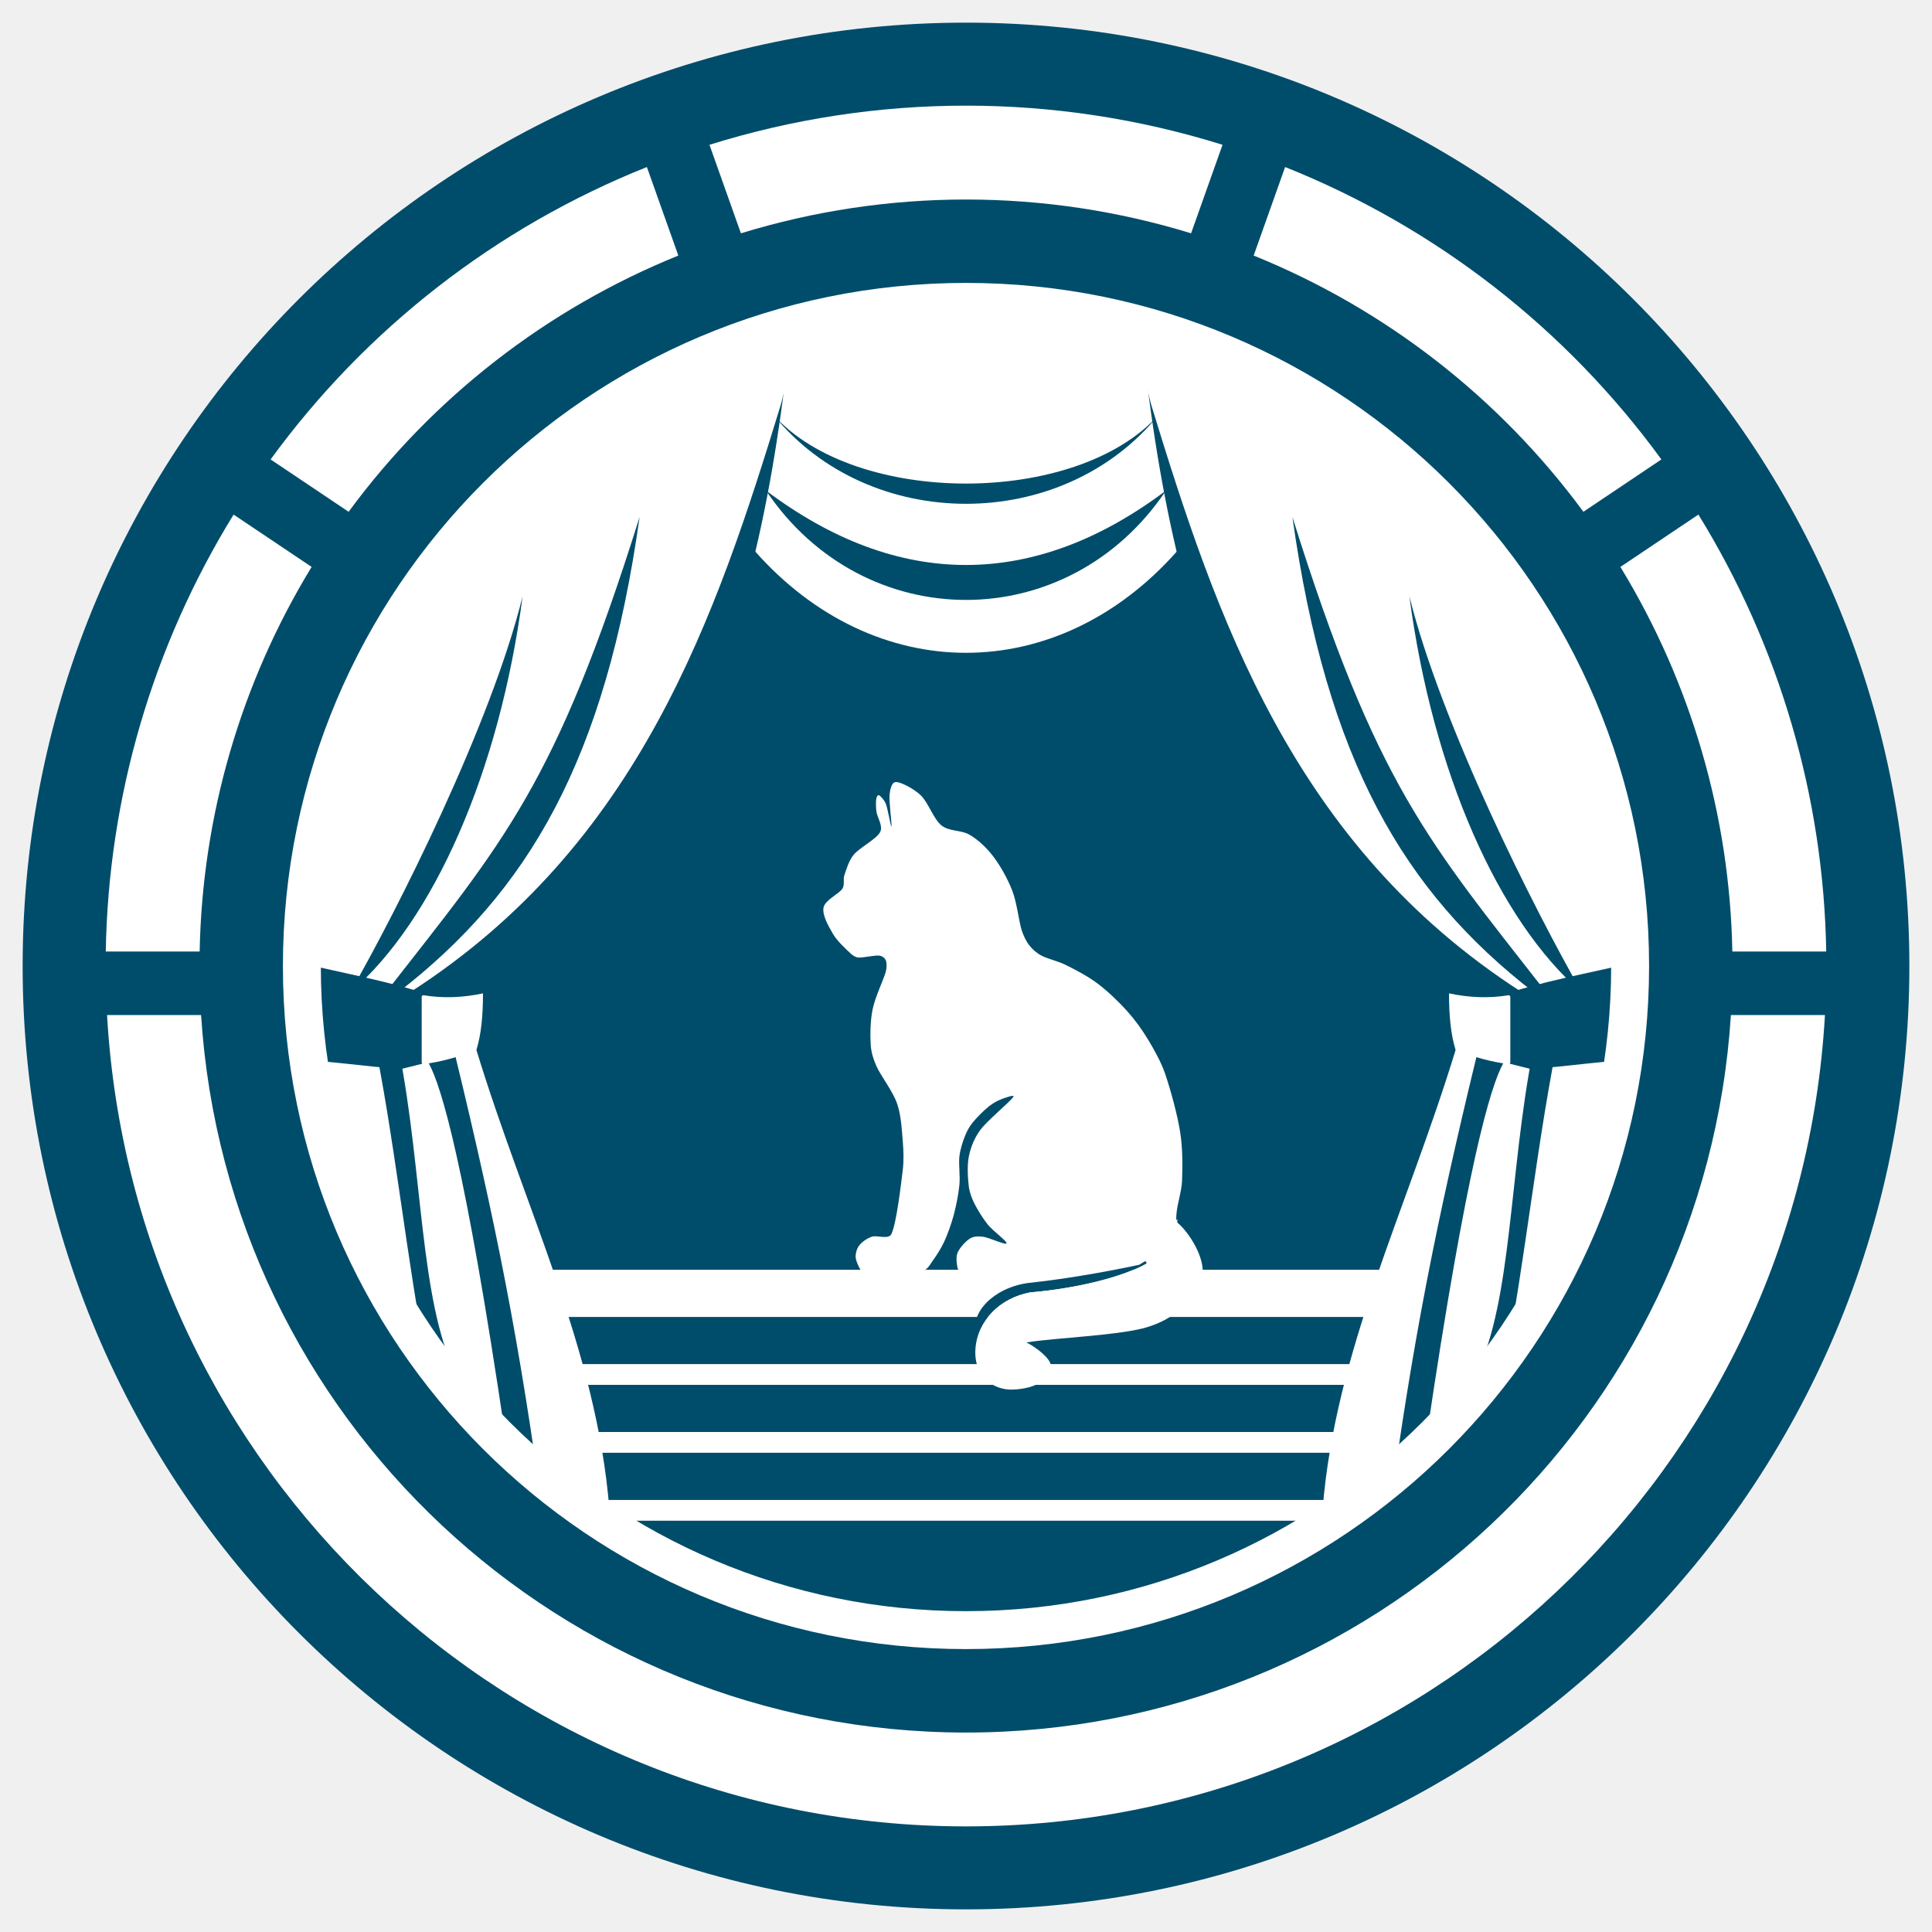
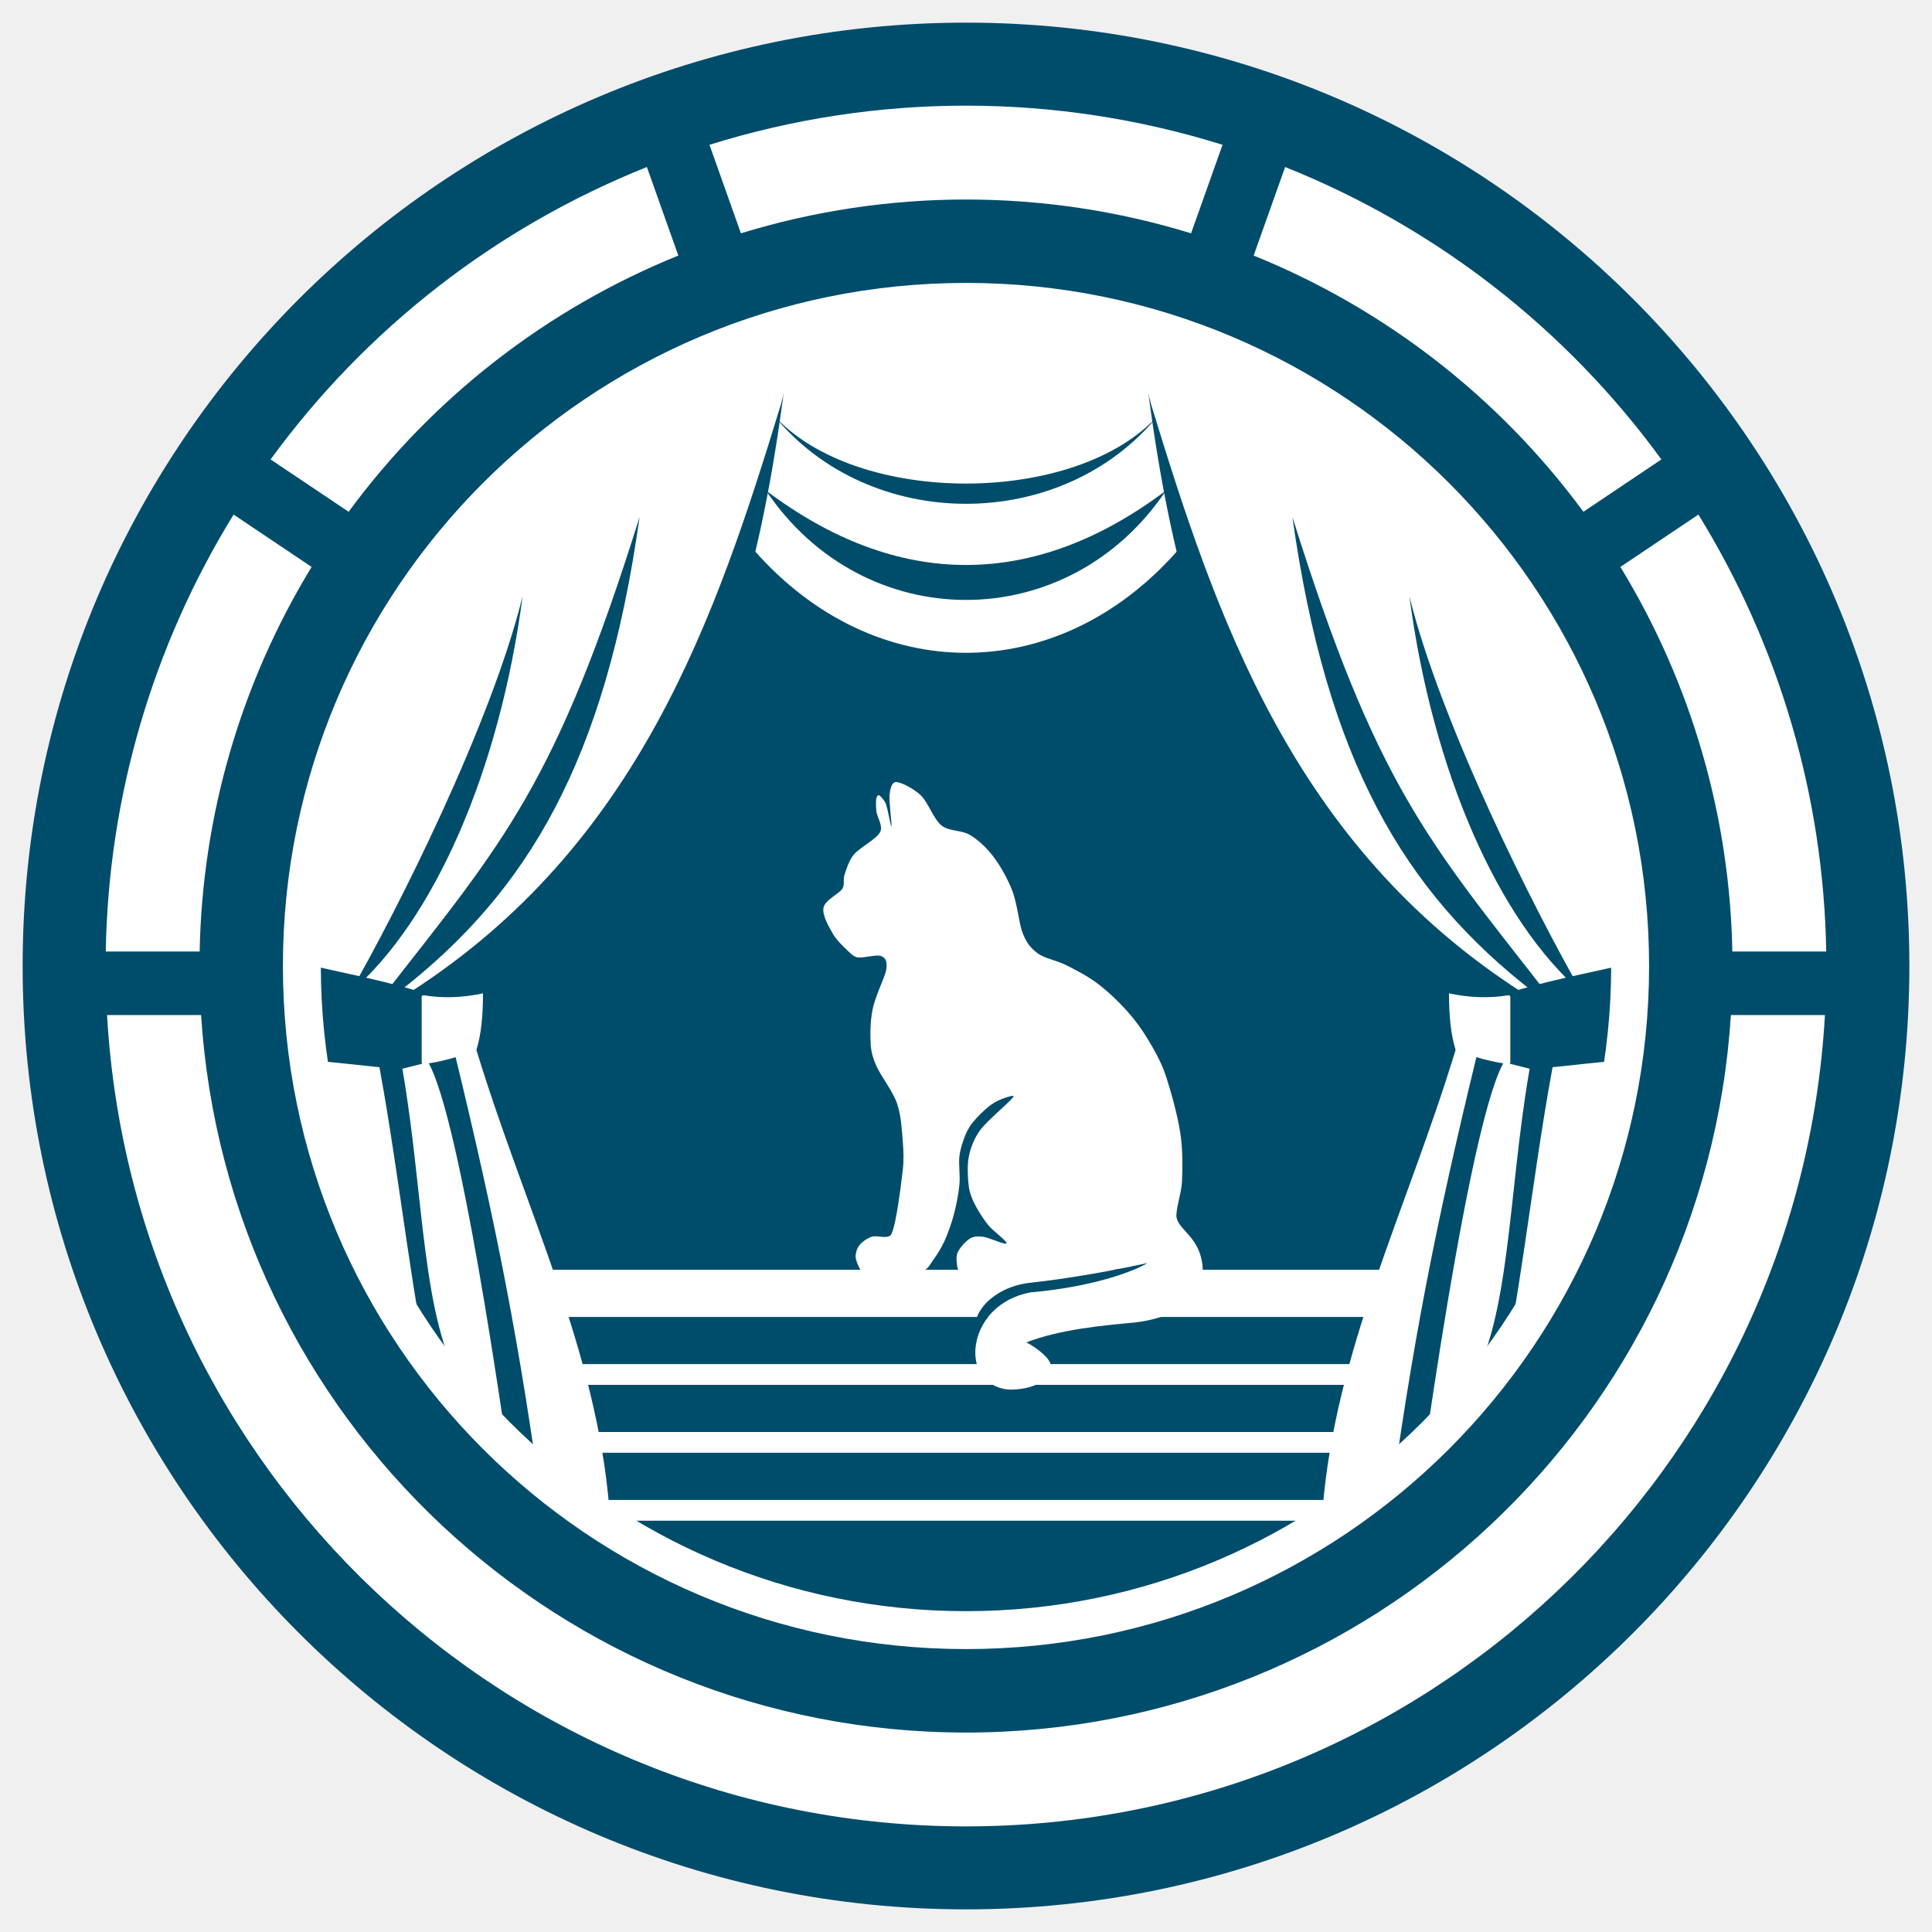
<svg xmlns="http://www.w3.org/2000/svg" viewBox="0 0 1024 1024">
  <defs>
    <clipPath id="ueber-kante">
      <rect x="0" y="0" width="1024" height="698" />
    </clipPath>
    <clipPath id="buehne">
      <circle cx="512" cy="512" r="343.0" />
    </clipPath>
    <g id="seitenvorhang">
      <path fill="#004D6B" d="M100,150H418V186C398.2,366.6 347.6,453.3 256.0,526.5L250,532H100Z" />
      <path fill="#fff" d="M100,150H421V186L414,214C379.5,326.7 338.9,447.9 217.2,526.0H100Z" />
      <path fill="#004D6B" d="M339,274C320.9,403.0 280.0,472.6 211.0,526.0L204.5,526C267.3,445.6 294.5,416.0 339.0,274.0Z" />
      <path fill="#004D6B" d="M277,316C264.7,409.0 229.9,487.9 185.7,526.0L185.6,526C210.4,482.8 260.2,384.1 277.0,316.0Z" />
      <path fill="#fff" d="M100,540H246L252.5,556.5C278.7,642.2 316.2,715.6 323.0,800.0H100Z" />
      <path fill="#004D6B" d="M197,545C208.9,600.3 216.4,674.5 226.0,720.0L238,720C221.7,678.0 223.5,609.3 209.0,545.0Z" />
      <path fill="#004D6B" d="M223.3,545C217.5,592.0 227.0,473.0 272.0,790.0L286,790C273.0,696.7 259.5,634.0 237.8,545.0Z" />
      <path fill="#004D6B" d="M150,508C175.0,514.7 198.0,518.1 222.0,525.5L240,527L240,556L225,563.5L213,566.5C195.0,565.7 171.1,561.5 150.0,561.5Z" />
      <path fill="#fff" d="M223.5,528.5Q223.5,527.5 224.5,527.5Q239.75,530.0 256,526.5C256,538.5 255.0,548.5 252.5,556.5Q238.0,562.25 224.5,564Q223.5,564 223.5,563Z" />
    </g>
  </defs>
  <circle cx="512" cy="512" r="500" fill="#004D6B" />
  <g id="ring">
    <path d="M56.06,504.34A456.00,456.00 0 0 1 123.81,272.74L165.16,300.48A406.25,406.25 0 0 0 105.82,504.34Z" fill="#fff" />
    <path d="M143.43,243.51A456.00,456.00 0 0 1 342.86,88.53L359.53,135.45A406.25,406.25 0 0 0 184.77,271.25Z" fill="#fff" />
    <path d="M376.03,76.74A456.00,456.00 0 0 1 647.97,76.74L631.30,123.66A406.25,406.25 0 0 0 392.70,123.66Z" fill="#fff" />
    <path d="M681.14,88.53A456.00,456.00 0 0 1 880.57,243.51L839.23,271.25A406.25,406.25 0 0 0 664.47,135.45Z" fill="#fff" />
    <path d="M900.19,272.74A456.00,456.00 0 0 1 967.94,504.34L918.18,504.34A406.25,406.25 0 0 0 858.84,300.48Z" fill="#fff" />
    <path d="M967.26,537.99A456.00,456.00 0 0 1 56.74,537.99L106.58,537.99A406.25,406.25 0 0 0 917.42,537.99Z" fill="#fff" />
  </g>
  <g clip-path="url(#buehne)">
    <circle cx="512" cy="512" r="343.0" fill="#004D6B" />
    <g id="boden">
      <rect x="0" y="673" width="1024" height="400" fill="#004D6B" />
      <rect x="0" y="673" width="1024" height="25" fill="#fff" />
      <g fill="#fff">
        <rect x="0" y="723" width="1024" height="11" />
        <rect x="0" y="759" width="1024" height="11" />
        <rect x="0" y="795" width="1024" height="11" />
      </g>
    </g>
    <g id="schabracke">
      <path fill="#fff" d="M400,150H624V292C560.4,364.0 463.6,364.0 400,292Z" />
      <path fill="#004D6B" d="M410,220C453.5,268.4 570.5,268.4 614.0,220.0L614,220L614,220C563.0,282.7 461.0,282.7 410,220Z" />
      <path fill="#004D6B" d="M406,260C475.9,312.6 548.1,312.6 618.0,260.0L618,260C566.1,337.3 457.9,337.3 406,260Z" />
    </g>
    <use href="#seitenvorhang" />
    <use href="#seitenvorhang" transform="matrix(-1 0 0 1 1024 0)" />
  </g>
  <circle id="rahmen" cx="512" cy="512" r="352.0" fill="none" stroke="#fff" stroke-width="20.1" />
-   <g id="katze" fill="#fff">
-     <path d="M623.0,673.5C619.6,678.4 605.6,674.1 603.0,673.5C601.1,673.1 606.8,670.8 607.5,670.0C607.8,669.6 607.5,668.3 607.0,668.5C605.2,669.1 600.7,673.3 597.0,673.5C580.7,674.3 523.9,673.8 509.0,673.5C508.3,673.5 507.6,672.7 507.5,672.0C507.2,670.4 506.5,666.5 507.5,664.0C508.6,661.4 511.8,657.9 514.0,656.5C516.0,655.2 518.7,655.2 521.0,655.5C524.2,655.9 533.1,660.1 533.5,659.0C533.9,657.9 526.3,652.5 523.5,649.0C520.8,645.6 518.2,641.3 516.5,638.0C515.1,635.2 513.9,632.1 513.5,629.0C513.0,624.8 512.5,618.0 513.5,613.0C514.5,608.0 516.5,603.1 519.5,599.0C523.4,593.8 535.1,584.2 537.0,581.5C538.2,579.8 532.9,581.8 531.0,582.5C528.8,583.3 526.1,584.8 524.0,586.5C521.4,588.6 517.6,592.4 515.5,595.0C513.8,597.1 512.5,599.5 511.5,602.0C510.3,605.0 508.9,609.2 508.5,613.0C508.0,617.3 509.0,623.0 508.5,628.0C508.0,633.2 506.8,639.0 505.5,644.0C504.2,648.8 502.3,654.0 500.5,658.0C498.9,661.5 496.4,665.4 494.5,668.0C493.0,670.1 491.6,673.1 489.0,673.5C482.8,674.4 462.6,673.8 457.0,673.5C456.3,673.5 455.8,672.6 455.5,672.0C454.9,670.8 453.5,668.0 453.5,666.0C453.5,664.0 454.2,661.6 455.5,660.0C456.9,658.2 459.5,656.4 462.0,655.5C464.8,654.5 471.0,657.2 472.5,654.0C475.2,648.1 477.5,628.2 478.5,620.0C479.1,615.0 478.9,610.0 478.5,605.0C478.0,599.2 477.7,591.4 475.5,585.0C473.2,578.3 466.8,570.2 464.5,565.0C462.9,561.5 461.8,557.8 461.5,554.0C461.2,549.0 461.2,541.2 462.5,535.0C463.8,528.5 468.3,519.3 469.5,515.0C470.0,513.1 470.1,510.4 469.5,509.0C469.0,507.7 467.4,506.6 466.0,506.5C463.6,506.2 457.5,507.7 455.0,507.5C453.5,507.4 452.1,506.5 451.0,505.5C448.8,503.4 443.9,499.1 441.5,495.0C439.1,490.9 435.7,485.0 436.5,481.0C437.3,477.0 444.7,473.8 446.5,471.0C447.8,469.0 446.8,466.2 447.5,464.0C448.5,461.0 449.9,456.1 452.5,453.0C455.7,449.2 464.5,444.8 466.5,441.0C468.2,437.7 464.8,433.0 464.5,430.0C464.2,427.7 464.2,424.4 464.5,423.0C464.6,422.3 465.4,421.1 466.0,421.5C466.8,422.0 468.8,424.2 469.5,426.0C470.6,428.8 472.2,438.8 472.5,438.0C472.8,437.2 471.1,424.9 471.5,421.0C471.8,418.6 472.5,414.4 475.0,414.5C477.8,414.6 484.4,418.1 488.0,421.5C492.0,425.3 494.7,434.0 499.0,437.5C503.1,440.8 509.5,439.8 514.0,442.5C518.6,445.2 523.1,449.5 526.5,454.0C530.2,458.9 534.0,465.6 536.5,472.0C539.0,478.5 540.0,488.2 541.5,493.0C542.4,495.8 543.8,498.8 545.5,501.0C547.2,503.2 549.5,505.2 552.0,506.5C555.2,508.2 560.8,509.4 565.0,511.5C570.0,514.0 576.8,517.5 582.0,521.5C587.4,525.6 593.1,531.1 597.5,536.0C601.6,540.6 605.3,545.7 608.5,551.0C611.8,556.5 615.3,562.7 617.5,569.0C620.3,577.2 624.0,590.5 625.5,600.0C626.9,608.6 626.8,618.7 626.5,626.0C626.2,632.1 623.9,637.9 623.5,644.0C622.9,651.9 626.4,668.6 623.0,673.5Z" />
+   <g id="katze">
+     <path d="M509,673.5C508.3,673.5 507.6,672.7 507.5,672.0C507.2,670.4 506.5,666.5 507.5,664.0C508.6,661.4 511.8,657.9 514.0,656.5C516.0,655.2 518.7,655.2 521.0,655.5C524.2,655.9 533.1,660.1 533.5,659.0C533.9,657.9 526.3,652.5 523.5,649.0C520.8,645.6 518.2,641.3 516.5,638.0C515.1,635.2 513.9,632.1 513.5,629.0C513.0,624.8 512.5,618.0 513.5,613.0C514.5,608.0 516.5,603.1 519.5,599.0C523.4,593.8 535.1,584.2 537.0,581.5C538.2,579.8 532.9,581.8 531.0,582.5C528.8,583.3 526.1,584.8 524.0,586.5C521.4,588.6 517.6,592.4 515.5,595.0C513.8,597.1 512.5,599.5 511.5,602.0C510.3,605.0 508.9,609.2 508.5,613.0C508.0,617.3 509.0,623.0 508.5,628.0C508.0,633.2 506.8,639.0 505.5,644.0C504.2,648.8 502.3,654.0 500.5,658.0C498.9,661.5 496.4,665.4 494.5,668.0C493.0,670.1 491.6,673.1 489.0,673.5C482.8,674.4 462.6,673.8 457.0,673.5C456.3,673.5 455.8,672.6 455.5,672.0C454.9,670.8 453.5,668.0 453.5,666.0C453.5,664.0 454.2,661.6 455.5,660.0C456.9,658.2 459.5,656.4 462.0,655.5C464.8,654.5 471.0,657.2 472.5,654.0C475.2,648.1 477.5,628.2 478.5,620.0C479.1,615.0 478.9,610.0 478.5,605.0C478.0,599.2 477.7,591.4 475.5,585.0C473.2,578.3 466.8,570.2 464.5,565.0C462.9,561.5 461.8,557.8 461.5,554.0C461.2,549.0 461.2,541.2 462.5,535.0C463.8,528.5 468.3,519.3 469.5,515.0C470.0,513.1 470.1,510.4 469.5,509.0C469.0,507.7 467.4,506.6 466.0,506.5C463.6,506.2 457.5,507.7 455.0,507.5C453.5,507.4 452.1,506.5 451.0,505.5C448.8,503.4 443.9,499.1 441.5,495.0C439.1,490.9 435.7,485.0 436.5,481.0C437.3,477.0 444.7,473.8 446.5,471.0C447.8,469.0 446.8,466.2 447.5,464.0C448.5,461.0 449.9,456.1 452.5,453.0C455.7,449.2 464.5,444.8 466.5,441.0C468.2,437.7 464.8,433.0 464.5,430.0C464.2,427.7 464.2,424.4 464.5,423.0C464.6,422.3 465.4,421.1 466.0,421.5C466.8,422.0 468.8,424.2 469.5,426.0C470.6,428.8 472.2,438.8 472.5,438.0C472.8,437.2 471.1,424.9 471.5,421.0C471.8,418.6 472.5,414.4 475.0,414.5C477.8,414.6 484.4,418.1 488.0,421.5C492.0,425.3 494.7,434.0 499.0,437.5C503.1,440.8 509.5,439.8 514.0,442.5C518.6,445.2 523.1,449.5 526.5,454.0C530.2,458.9 534.0,465.6 536.5,472.0C539.0,478.5 540.0,488.2 541.5,493.0C542.4,495.8 543.8,498.8 545.5,501.0C547.2,503.2 549.5,505.2 552.0,506.5C555.2,508.2 560.8,509.4 565.0,511.5C570.0,514.0 576.8,517.5 582.0,521.5C587.4,525.6 593.1,531.1 597.5,536.0C601.6,540.6 605.3,545.7 608.5,551.0C611.8,556.5 615.3,562.7 617.5,569.0C620.3,577.2 624.0,590.5 625.5,600.0C626.9,608.6 626.8,618.7 626.5,626.0C626.2,632.1 623.9,637.9 623.5,644.0C623.4,647.5 626,650 630,654.5C634,659 637.5,665 637.5,674C637.5,690 620,699 601,701C585,702.5 562,704.5 544,711.5C549,714 557,720 557,724C557,731 549,736 537,736.5C527,737 516,730 517,715C518,700 530,688 546,685C570,683 595,677 608,669.5C600,672 590,673.4 580,673.6L509,673.5Z" fill="#fff" />
    <path d="M608,669.5C595,677 570,683 546,685C530,688 518,700 517,715L517.4,707C514,696 526.5,682.5 545,680C569,677.5 594,672.5 608,669.5Z" fill="#004D6B" />
-     <path d="M624,646L608,669.5C595,677 570,683 546,685C530,688 518,700 517,715C516,730 527,737 537,736.5C549,736 557,731 557,724C557,720 549,714 544,711.5C560,709 590,708 606,704C617,701 625,696 630,688L637.5,674C637.5,664 629,652 624,648Z" />
  </g>
</svg>
